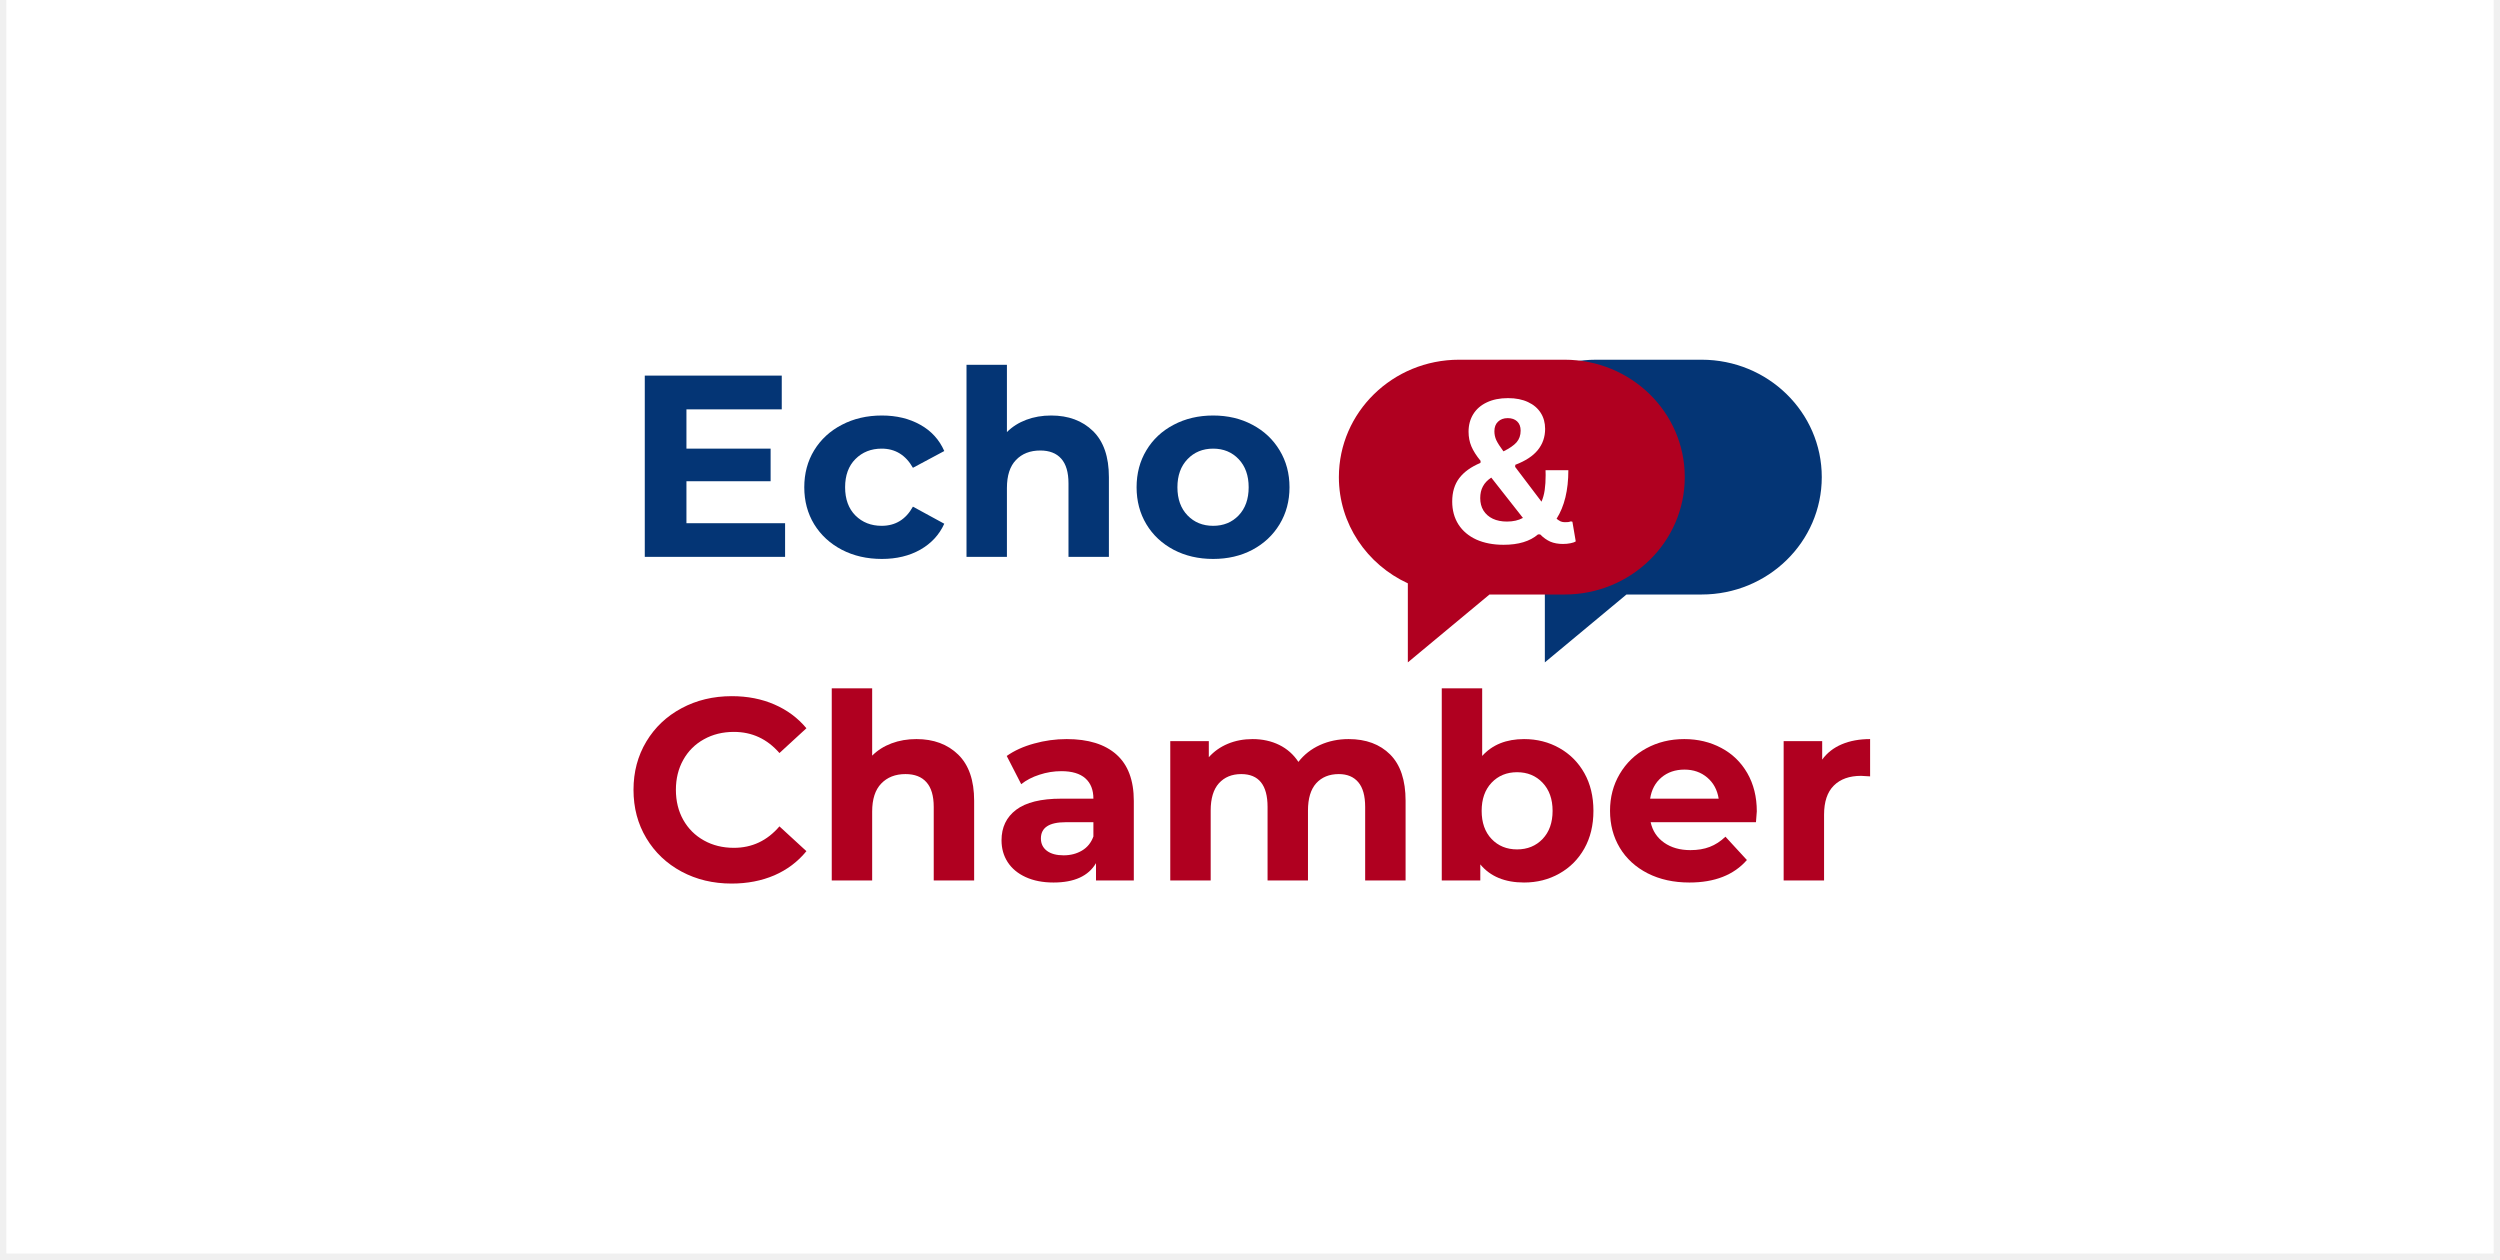
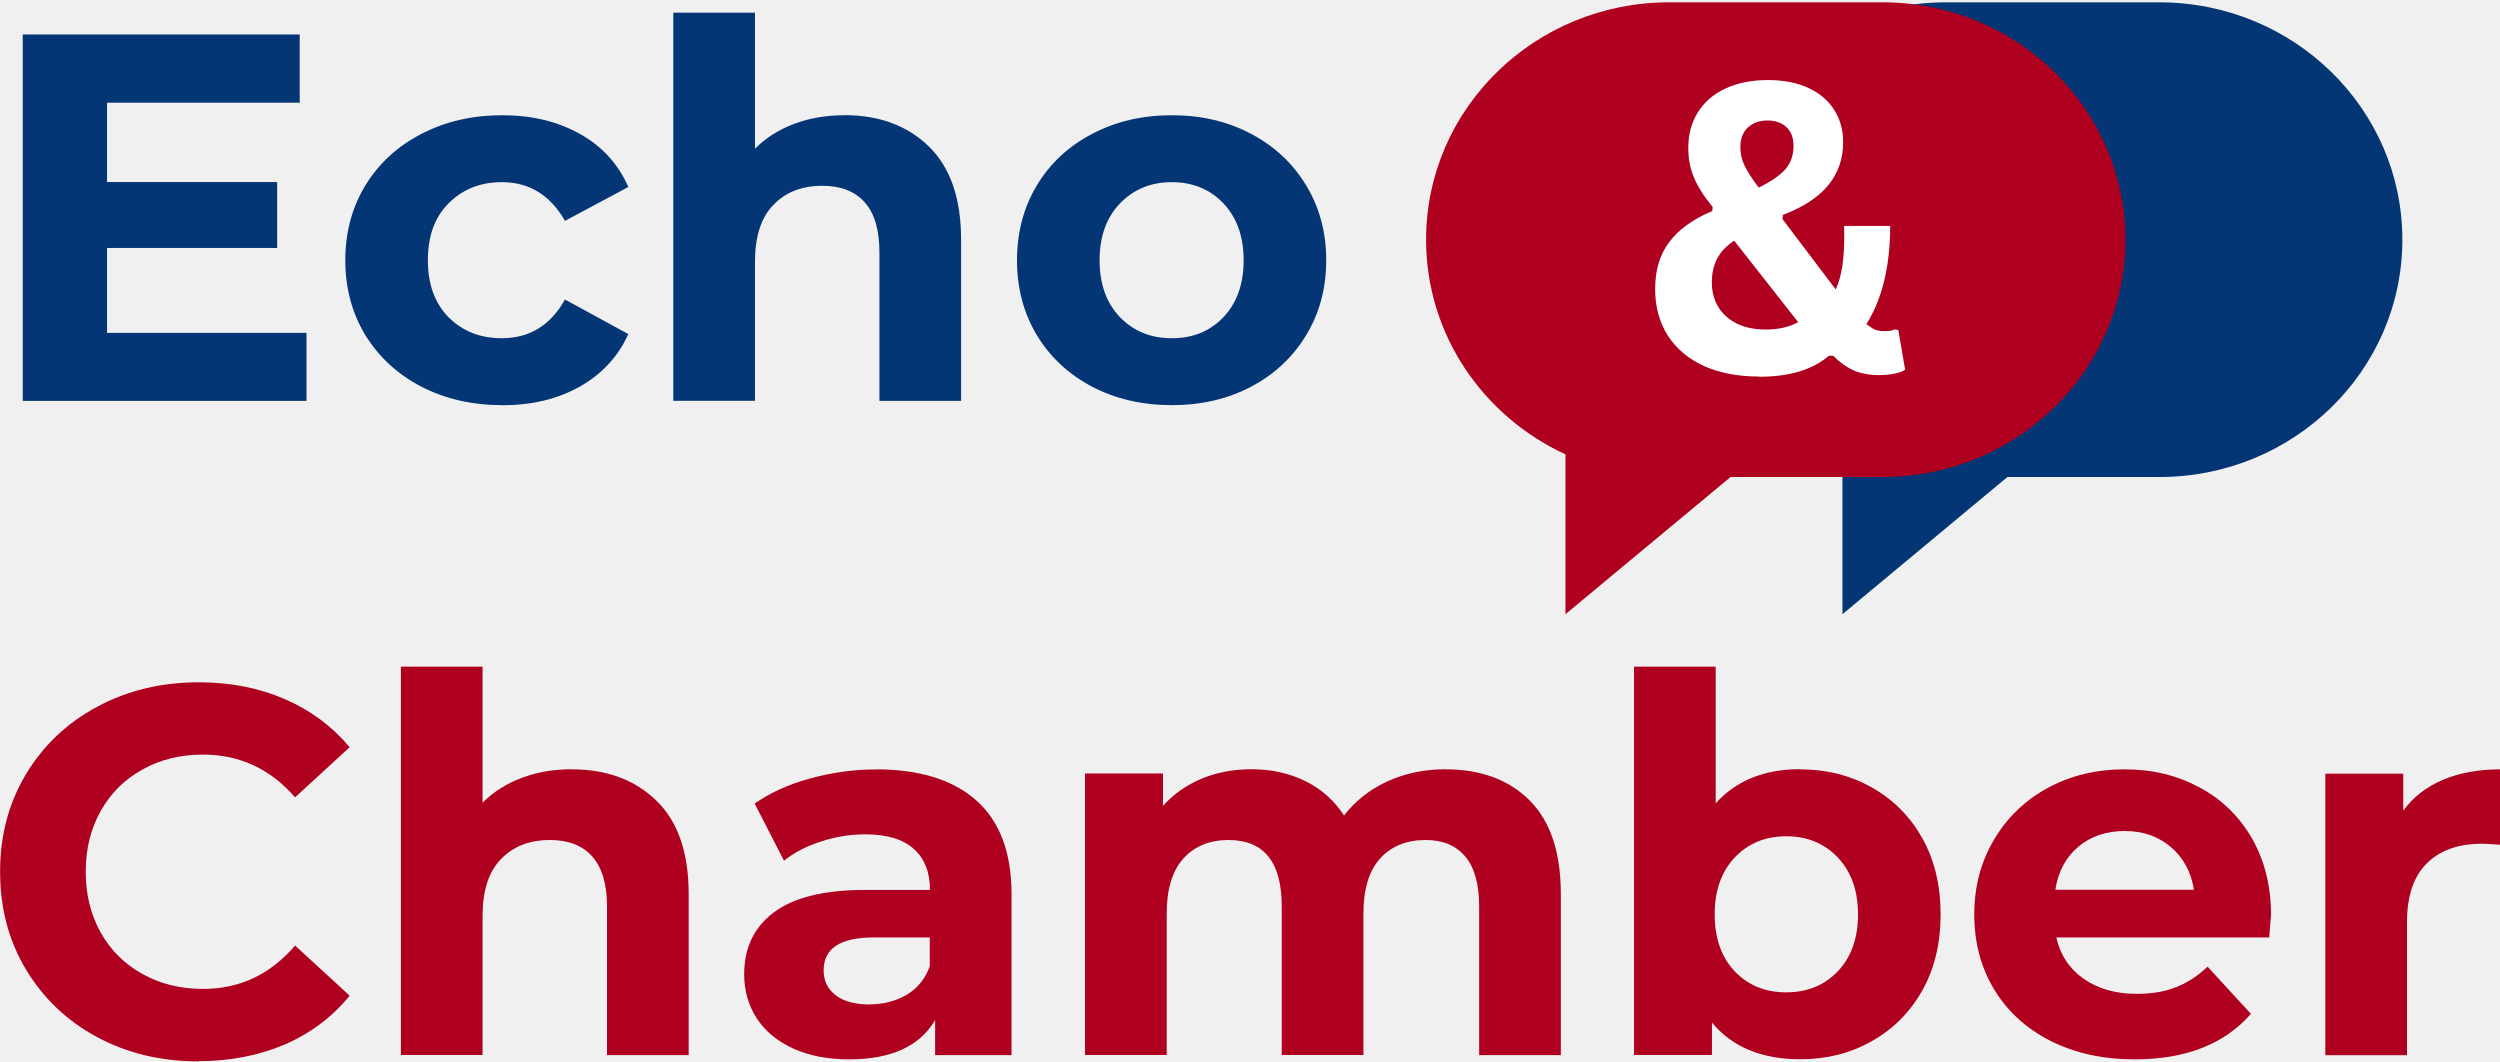
- <svg xmlns="http://www.w3.org/2000/svg" width="500" zoomAndPan="magnify" viewBox="0 0 375 189" height="252" preserveAspectRatio="xMidYMid meet" version="1.0">
+ <svg xmlns="http://www.w3.org/2000/svg" id="Layer_1" version="1.1" viewBox="0 0 247.32 105">
  <defs>
-     <g />
-     <clipPath id="eb16a638dc">
-       <path d="M 0.988 0 L 374.012 0 L 374.012 188.004 L 0.988 188.004 Z M 0.988 0 " clip-rule="nonzero" />
+     <style>
+       .st0 {
+         fill: none;
+       }
+ 
+       .st1 {
+         clip-path: url(#clippath-1);
+       }
+ 
+       .st2 {
+         clip-path: url(#clippath-3);
+       }
+ 
+       .st3 {
+         clip-path: url(#clippath-2);
+       }
+ 
+       .st4 {
+         fill: #fff;
+       }
+ 
+       .st5 {
+         fill: #b00020;
+       }
+ 
+       .st6 {
+         fill: #043575;
+       }
+ 
+       .st7 {
+         clip-path: url(#clippath);
+       }
+     </style>
+     <clipPath id="clippath">
+       <rect class="st0" x="168.48" width="69.28" height="60.77" />
    </clipPath>
-     <clipPath id="00485533e8">
-       <path d="M 221.383 53.781 L 273.34 53.781 L 273.34 99.355 L 221.383 99.355 Z M 221.383 53.781 " clip-rule="nonzero" />
+     <clipPath id="clippath-1">
+       <path class="st0" d="M213.62.23h-21.1c-13.28,0-24.04,10.51-24.04,23.48,0,9.39,5.64,17.48,13.79,21.24v15.81l16.32-13.57h15.03c13.28,0,24.04-10.51,24.04-23.48S226.89.23,213.62.23Z" />
    </clipPath>
-     <clipPath id="b92f5b468d">
-       <path d="M 255.238 53.957 L 239.41 53.957 C 229.453 53.957 221.383 61.84 221.383 71.566 C 221.383 78.609 225.613 84.68 231.727 87.5 L 231.727 99.355 L 243.969 89.176 L 255.238 89.176 C 265.195 89.176 273.266 81.293 273.266 71.566 C 273.266 61.84 265.195 53.957 255.238 53.957 Z M 255.238 53.957 " clip-rule="nonzero" />
+     <clipPath id="clippath-2">
+       <rect class="st0" x="141.08" width="69.28" height="60.77" />
    </clipPath>
-     <clipPath id="7a76624cd4">
-       <path d="M 200.832 53.781 L 252.793 53.781 L 252.793 99.355 L 200.832 99.355 Z M 200.832 53.781 " clip-rule="nonzero" />
-     </clipPath>
-     <clipPath id="aba6dbd74a">
-       <path d="M 234.688 53.957 L 218.859 53.957 C 208.902 53.957 200.832 61.84 200.832 71.566 C 200.832 78.609 205.062 84.68 211.176 87.5 L 211.176 99.355 L 223.422 89.176 L 234.688 89.176 C 244.645 89.176 252.715 81.293 252.715 71.566 C 252.719 61.84 244.645 53.957 234.688 53.957 Z M 234.688 53.957 " clip-rule="nonzero" />
+     <clipPath id="clippath-3">
+       <path class="st0" d="M186.22.23h-21.1c-13.28,0-24.04,10.51-24.04,23.48,0,9.39,5.64,17.48,13.79,21.24v15.81l16.33-13.57h15.02c13.28,0,24.04-10.51,24.04-23.48,0-12.97-10.76-23.48-24.04-23.48Z" />
    </clipPath>
  </defs>
-   <g clip-path="url(#eb16a638dc)">
-     <path fill="#ffffff" d="M 0.988 0 L 374.012 0 L 374.012 188.004 L 0.988 188.004 Z M 0.988 0 " fill-opacity="1" fill-rule="nonzero" />
-     <path fill="#ffffff" d="M 0.988 0 L 374.012 0 L 374.012 188.004 L 0.988 188.004 Z M 0.988 0 " fill-opacity="1" fill-rule="nonzero" />
-   </g>
-   <g clip-path="url(#00485533e8)">
-     <g clip-path="url(#b92f5b468d)">
-       <path fill="#043575" d="M 221.383 53.957 L 273.34 53.957 L 273.34 99.355 L 221.383 99.355 Z M 221.383 53.957 " fill-opacity="1" fill-rule="nonzero" />
+   <g class="st7">
+     <g class="st1">
+       <path class="st6" d="M168.48.23h69.28v60.53h-69.28V.23Z" />
    </g>
  </g>
-   <g fill="#043575" fill-opacity="1">
-     <g transform="translate(93.49736, 83.52896)">
-       <g>
-         <path d="M 24.266 -5.047 L 24.266 0 L 3.219 0 L 3.219 -27.188 L 23.766 -27.188 L 23.766 -22.125 L 9.469 -22.125 L 9.469 -16.234 L 22.094 -16.234 L 22.094 -11.344 L 9.469 -11.344 L 9.469 -5.047 Z M 24.266 -5.047 " />
-       </g>
+   <path class="st6" d="M30.32,32.93v6.73H2.25V3.41h27.4v6.75H10.59v7.85h16.83v6.52H10.59v8.4h19.73Z" />
+   <path class="st6" d="M49.68,40.08c-2.97,0-5.64-.61-8-1.83-2.36-1.23-4.21-2.94-5.54-5.1-1.32-2.18-1.98-4.65-1.98-7.4s.66-5.23,1.98-7.4c1.33-2.18,3.18-3.88,5.54-5.1,2.36-1.23,5.03-1.85,8-1.85s5.49.62,7.69,1.85c2.19,1.22,3.79,2.97,4.79,5.25l-6.27,3.35c-1.45-2.55-3.53-3.83-6.25-3.83-2.11,0-3.86.7-5.25,2.08s-2.06,3.26-2.06,5.65.69,4.26,2.06,5.65c1.39,1.38,3.14,2.06,5.25,2.06,2.75,0,4.83-1.28,6.25-3.83l6.27,3.42c-1,2.21-2.6,3.94-4.79,5.19-2.2,1.24-4.76,1.85-7.69,1.85Z" />
+   <path class="st6" d="M83.54,11.39c3.44,0,6.23,1.04,8.35,3.1,2.13,2.07,3.19,5.15,3.19,9.23v15.94h-8.08v-14.71c0-2.21-.49-3.85-1.46-4.94-.96-1.08-2.35-1.63-4.19-1.63-2.03,0-3.65.64-4.85,1.9-1.21,1.25-1.81,3.12-1.81,5.6v13.77h-8.08V1.25h8.08v13.46c1.07-1.07,2.36-1.89,3.88-2.46,1.51-.57,3.17-.85,4.98-.85Z" />
+   <path class="st6" d="M115.93,40.08c-2.93,0-5.56-.61-7.9-1.83-2.33-1.23-4.16-2.94-5.46-5.1-1.31-2.18-1.96-4.65-1.96-7.4s.65-5.23,1.96-7.4c1.3-2.18,3.13-3.88,5.46-5.1,2.33-1.23,4.96-1.85,7.9-1.85s5.55.62,7.85,1.85c2.32,1.22,4.13,2.93,5.44,5.1,1.32,2.17,1.98,4.64,1.98,7.4s-.66,5.22-1.98,7.4c-1.31,2.17-3.12,3.87-5.44,5.1-2.31,1.22-4.93,1.83-7.85,1.83ZM115.93,33.46c2.07,0,3.77-.69,5.1-2.08,1.33-1.4,2-3.28,2-5.63s-.67-4.22-2-5.63c-1.33-1.4-3.04-2.1-5.1-2.1s-3.78.7-5.13,2.1c-1.35,1.41-2.02,3.28-2.02,5.63s.67,4.22,2.02,5.63c1.34,1.39,3.05,2.08,5.13,2.08Z" />
+   <path class="st5" d="M19.63,105c-3.7,0-7.04-.8-10.02-2.4-2.99-1.61-5.33-3.84-7.04-6.69-1.71-2.84-2.56-6.07-2.56-9.67s.85-6.8,2.56-9.65c1.71-2.84,4.05-5.07,7.04-6.67,2.98-1.61,6.34-2.42,10.06-2.42,3.14,0,5.98.56,8.52,1.67,2.54,1.1,4.67,2.68,6.4,4.75l-5.4,4.96c-2.45-2.82-5.48-4.23-9.1-4.23-2.24,0-4.24.49-6,1.48-1.77.97-3.14,2.34-4.13,4.1-.99,1.77-1.48,3.77-1.48,6s.49,4.26,1.48,6.02c.98,1.75,2.36,3.12,4.13,4.1,1.76.99,3.76,1.48,6,1.48,3.63,0,6.66-1.43,9.1-4.29l5.4,4.96c-1.72,2.11-3.86,3.72-6.42,4.83-2.56,1.09-5.41,1.65-8.54,1.65Z" />
+   <path class="st5" d="M56.59,76.11c3.44,0,6.23,1.04,8.35,3.1,2.13,2.07,3.19,5.15,3.19,9.23v15.94h-8.08v-14.71c0-2.21-.49-3.85-1.46-4.94-.96-1.08-2.35-1.63-4.19-1.63-2.03,0-3.65.64-4.85,1.9-1.21,1.25-1.81,3.12-1.81,5.6v13.77h-8.08v-38.42h8.08v13.46c1.07-1.07,2.36-1.89,3.88-2.46,1.51-.57,3.17-.85,4.98-.85Z" />
+   <path class="st5" d="M86.65,76.11c4.32,0,7.63,1.03,9.94,3.08,2.32,2.06,3.48,5.16,3.48,9.29v15.9h-7.56v-3.46c-1.52,2.58-4.35,3.88-8.5,3.88-2.14,0-3.99-.36-5.56-1.08-1.57-.72-2.77-1.72-3.6-3-.82-1.28-1.23-2.73-1.23-4.35,0-2.59.97-4.63,2.92-6.1,1.96-1.48,4.97-2.23,9.04-2.23h6.42c0-1.76-.54-3.11-1.6-4.06-1.07-.96-2.68-1.44-4.81-1.44-1.49,0-2.95.24-4.38.71-1.43.46-2.65,1.09-3.65,1.9l-2.9-5.65c1.51-1.07,3.33-1.9,5.46-2.48,2.13-.59,4.3-.9,6.54-.9ZM86.02,99.36c1.39,0,2.61-.32,3.69-.96,1.07-.64,1.82-1.57,2.27-2.81v-2.85h-5.54c-3.31,0-4.96,1.08-4.96,3.25,0,1.04.4,1.87,1.21,2.48.8.6,1.92.9,3.33.9Z" />
+   <path class="st5" d="M143.02,76.11c3.48,0,6.26,1.03,8.31,3.08,2.05,2.06,3.08,5.14,3.08,9.25v15.94h-8.08v-14.71c0-2.21-.46-3.85-1.38-4.94s-2.22-1.63-3.9-1.63c-1.91,0-3.41.61-4.52,1.83-1.1,1.22-1.65,3.04-1.65,5.46v13.98h-8.08v-14.71c0-4.38-1.76-6.56-5.27-6.56-1.86,0-3.35.61-4.46,1.83-1.1,1.22-1.65,3.04-1.65,5.46v13.98h-8.08v-27.85h7.71v3.21c1.04-1.17,2.31-2.06,3.81-2.69s3.15-.94,4.94-.94c1.97,0,3.75.39,5.33,1.17,1.58.78,2.86,1.91,3.83,3.4,1.14-1.46,2.57-2.58,4.31-3.38,1.75-.79,3.66-1.19,5.73-1.19Z" />
+   <path class="st5" d="M178.11,76.11c2.59,0,4.95.6,7.06,1.79,2.13,1.2,3.79,2.87,5,5.02,1.21,2.16,1.81,4.67,1.81,7.54s-.6,5.37-1.81,7.52c-1.21,2.16-2.88,3.83-5,5.02-2.11,1.2-4.47,1.79-7.06,1.79-3.83,0-6.75-1.21-8.75-3.63v3.21h-7.71v-38.42h8.08v13.52c2.03-2.25,4.82-3.38,8.38-3.38ZM176.71,98.17c2.07,0,3.77-.69,5.1-2.08,1.33-1.4,2-3.28,2-5.63s-.67-4.22-2-5.63c-1.33-1.4-3.04-2.1-5.1-2.1s-3.77.7-5.1,2.1c-1.32,1.41-1.98,3.28-1.98,5.63s.66,4.22,1.98,5.63c1.33,1.39,3.03,2.08,5.1,2.08Z" />
+   <path class="st5" d="M224.66,90.57c0,.1-.06.82-.17,2.17h-21.06c.38,1.72,1.27,3.08,2.69,4.08s3.17,1.5,5.27,1.5c1.46,0,2.74-.21,3.85-.65,1.13-.43,2.17-1.11,3.15-2.04l4.29,4.67c-2.63,3-6.46,4.5-11.5,4.5-3.14,0-5.92-.61-8.33-1.83-2.42-1.23-4.28-2.94-5.58-5.1-1.31-2.18-1.96-4.65-1.96-7.4s.65-5.19,1.94-7.38c1.29-2.19,3.06-3.9,5.31-5.13,2.26-1.23,4.8-1.85,7.6-1.85s5.19.59,7.4,1.77c2.21,1.17,3.94,2.85,5.21,5.04,1.26,2.2,1.9,4.74,1.9,7.65ZM210.2,82.21c-1.83,0-3.37.52-4.6,1.56-1.24,1.04-1.99,2.46-2.27,4.25h13.71c-.28-1.76-1.04-3.17-2.29-4.23-1.24-1.05-2.75-1.58-4.54-1.58Z" />
+   <path class="st5" d="M237.74,80.21c.97-1.34,2.28-2.36,3.92-3.06,1.64-.69,3.53-1.04,5.67-1.04v7.46c-.91-.07-1.51-.1-1.81-.1-2.32,0-4.14.65-5.44,1.94-1.31,1.29-1.96,3.24-1.96,5.83v13.15h-8.08v-27.85h7.71v3.69Z" />
+   <g class="st3">
+     <g class="st2">
+       <path class="st5" d="M141.08.23h69.28v60.53h-69.28V.23Z" />
    </g>
  </g>
-   <g fill="#043575" fill-opacity="1">
-     <g transform="translate(119.3912, 83.52896)">
-       <g>
-         <path d="M 12.891 0.312 C 10.66 0.312 8.66 -0.145 6.891 -1.062 C 5.117 -1.988 3.734 -3.266 2.734 -4.891 C 1.742 -6.523 1.25 -8.375 1.25 -10.438 C 1.25 -12.508 1.742 -14.359 2.734 -15.984 C 3.734 -17.617 5.117 -18.895 6.891 -19.812 C 8.66 -20.738 10.66 -21.203 12.891 -21.203 C 15.086 -21.203 17.008 -20.738 18.656 -19.812 C 20.301 -18.895 21.5 -17.582 22.25 -15.875 L 17.547 -13.359 C 16.461 -15.273 14.898 -16.234 12.859 -16.234 C 11.273 -16.234 9.961 -15.711 8.922 -14.672 C 7.891 -13.641 7.375 -12.227 7.375 -10.438 C 7.375 -8.656 7.891 -7.242 8.922 -6.203 C 9.961 -5.172 11.273 -4.656 12.859 -4.656 C 14.922 -4.656 16.484 -5.613 17.547 -7.531 L 22.25 -4.969 C 21.5 -3.312 20.301 -2.016 18.656 -1.078 C 17.008 -0.148 15.086 0.312 12.891 0.312 Z M 12.891 0.312 " />
-       </g>
-     </g>
-   </g>
-   <g fill="#043575" fill-opacity="1">
-     <g transform="translate(142.1793, 83.52896)">
-       <g>
-         <path d="M 15.5 -21.203 C 18.082 -21.203 20.172 -20.426 21.766 -18.875 C 23.359 -17.32 24.156 -15.016 24.156 -11.953 L 24.156 0 L 18.094 0 L 18.094 -11.031 C 18.094 -12.688 17.727 -13.922 17 -14.734 C 16.281 -15.547 15.234 -15.953 13.859 -15.953 C 12.336 -15.953 11.125 -15.477 10.219 -14.531 C 9.312 -13.594 8.859 -12.191 8.859 -10.328 L 8.859 0 L 2.797 0 L 2.797 -28.812 L 8.859 -28.812 L 8.859 -18.719 C 9.66 -19.52 10.629 -20.133 11.766 -20.562 C 12.898 -20.988 14.145 -21.203 15.5 -21.203 Z M 15.5 -21.203 " />
-       </g>
-     </g>
-   </g>
-   <g fill="#043575" fill-opacity="1">
-     <g transform="translate(169.2377, 83.52896)">
-       <g>
-         <path d="M 12.734 0.312 C 10.535 0.312 8.562 -0.145 6.812 -1.062 C 5.062 -1.988 3.695 -3.266 2.719 -4.891 C 1.738 -6.523 1.25 -8.375 1.25 -10.438 C 1.25 -12.508 1.738 -14.359 2.719 -15.984 C 3.695 -17.617 5.062 -18.895 6.812 -19.812 C 8.562 -20.738 10.535 -21.203 12.734 -21.203 C 14.93 -21.203 16.895 -20.738 18.625 -19.812 C 20.363 -18.895 21.723 -17.617 22.703 -15.984 C 23.691 -14.359 24.188 -12.508 24.188 -10.438 C 24.188 -8.375 23.691 -6.523 22.703 -4.891 C 21.723 -3.266 20.363 -1.988 18.625 -1.062 C 16.895 -0.145 14.93 0.312 12.734 0.312 Z M 12.734 -4.656 C 14.285 -4.656 15.562 -5.176 16.562 -6.219 C 17.562 -7.27 18.062 -8.676 18.062 -10.438 C 18.062 -12.195 17.562 -13.602 16.562 -14.656 C 15.562 -15.707 14.285 -16.234 12.734 -16.234 C 11.18 -16.234 9.898 -15.707 8.891 -14.656 C 7.879 -13.602 7.375 -12.195 7.375 -10.438 C 7.375 -8.676 7.879 -7.27 8.891 -6.219 C 9.898 -5.176 11.18 -4.656 12.734 -4.656 Z M 12.734 -4.656 " />
-       </g>
-     </g>
-   </g>
-   <g fill="#b00020" fill-opacity="1">
-     <g transform="translate(93.50934, 132.0655)">
-       <g>
-         <path d="M 16.234 0.469 C 13.461 0.469 10.957 -0.129 8.719 -1.328 C 6.477 -2.535 4.719 -4.207 3.438 -6.344 C 2.156 -8.477 1.516 -10.895 1.516 -13.594 C 1.516 -16.281 2.156 -18.691 3.438 -20.828 C 4.719 -22.961 6.477 -24.629 8.719 -25.828 C 10.957 -27.035 13.473 -27.641 16.266 -27.641 C 18.617 -27.641 20.75 -27.223 22.656 -26.391 C 24.562 -25.566 26.16 -24.379 27.453 -22.828 L 23.406 -19.109 C 21.57 -21.223 19.297 -22.281 16.578 -22.281 C 14.898 -22.281 13.398 -21.91 12.078 -21.172 C 10.754 -20.441 9.723 -19.414 8.984 -18.094 C 8.242 -16.77 7.875 -15.27 7.875 -13.594 C 7.875 -11.906 8.242 -10.398 8.984 -9.078 C 9.723 -7.766 10.754 -6.738 12.078 -6 C 13.398 -5.258 14.898 -4.891 16.578 -4.891 C 19.297 -4.891 21.57 -5.961 23.406 -8.109 L 27.453 -4.391 C 26.16 -2.805 24.555 -1.598 22.641 -0.766 C 20.723 0.055 18.586 0.469 16.234 0.469 Z M 16.234 0.469 " />
-       </g>
-     </g>
-   </g>
-   <g fill="#b00020" fill-opacity="1">
-     <g transform="translate(121.9654, 132.0655)">
-       <g>
-         <path d="M 15.5 -21.203 C 18.082 -21.203 20.172 -20.426 21.766 -18.875 C 23.359 -17.32 24.156 -15.016 24.156 -11.953 L 24.156 0 L 18.094 0 L 18.094 -11.031 C 18.094 -12.688 17.727 -13.922 17 -14.734 C 16.281 -15.547 15.234 -15.953 13.859 -15.953 C 12.336 -15.953 11.125 -15.477 10.219 -14.531 C 9.312 -13.594 8.859 -12.191 8.859 -10.328 L 8.859 0 L 2.797 0 L 2.797 -28.812 L 8.859 -28.812 L 8.859 -18.719 C 9.66 -19.52 10.629 -20.133 11.766 -20.562 C 12.898 -20.988 14.145 -21.203 15.5 -21.203 Z M 15.5 -21.203 " />
-       </g>
-     </g>
-   </g>
-   <g fill="#b00020" fill-opacity="1">
-     <g transform="translate(148.7909, 132.0655)">
-       <g>
-         <path d="M 11.219 -21.203 C 14.457 -21.203 16.941 -20.43 18.672 -18.891 C 20.41 -17.348 21.281 -15.023 21.281 -11.922 L 21.281 0 L 15.609 0 L 15.609 -2.594 C 14.473 -0.656 12.348 0.312 9.234 0.312 C 7.629 0.312 6.238 0.039 5.062 -0.5 C 3.883 -1.039 2.984 -1.789 2.359 -2.75 C 1.742 -3.707 1.438 -4.797 1.438 -6.016 C 1.438 -7.961 2.164 -9.488 3.625 -10.594 C 5.094 -11.707 7.352 -12.266 10.406 -12.266 L 15.219 -12.266 C 15.219 -13.586 14.816 -14.602 14.016 -15.312 C 13.211 -16.031 12.008 -16.391 10.406 -16.391 C 9.289 -16.391 8.195 -16.211 7.125 -15.859 C 6.051 -15.516 5.141 -15.039 4.391 -14.438 L 2.219 -18.672 C 3.352 -19.473 4.719 -20.094 6.312 -20.531 C 7.906 -20.977 9.539 -21.203 11.219 -21.203 Z M 10.75 -3.766 C 11.789 -3.766 12.711 -4.004 13.516 -4.484 C 14.316 -4.961 14.883 -5.664 15.219 -6.594 L 15.219 -8.734 L 11.062 -8.734 C 8.582 -8.734 7.344 -7.922 7.344 -6.297 C 7.344 -5.516 7.645 -4.895 8.25 -4.438 C 8.852 -3.988 9.688 -3.766 10.75 -3.766 Z M 10.75 -3.766 " />
-       </g>
-     </g>
-   </g>
-   <g fill="#b00020" fill-opacity="1">
-     <g transform="translate(172.7436, 132.0655)">
-       <g>
-         <path d="M 29.547 -21.203 C 32.16 -21.203 34.238 -20.43 35.781 -18.891 C 37.32 -17.348 38.094 -15.035 38.094 -11.953 L 38.094 0 L 32.031 0 L 32.031 -11.031 C 32.031 -12.688 31.688 -13.922 31 -14.734 C 30.312 -15.547 29.336 -15.953 28.078 -15.953 C 26.648 -15.953 25.52 -15.492 24.688 -14.578 C 23.863 -13.66 23.453 -12.297 23.453 -10.484 L 23.453 0 L 17.391 0 L 17.391 -11.031 C 17.391 -14.312 16.07 -15.953 13.438 -15.953 C 12.039 -15.953 10.926 -15.492 10.094 -14.578 C 9.27 -13.66 8.859 -12.297 8.859 -10.484 L 8.859 0 L 2.797 0 L 2.797 -20.891 L 8.578 -20.891 L 8.578 -18.484 C 9.359 -19.359 10.312 -20.031 11.438 -20.5 C 12.562 -20.969 13.797 -21.203 15.141 -21.203 C 16.617 -21.203 17.953 -20.91 19.141 -20.328 C 20.328 -19.742 21.285 -18.895 22.016 -17.781 C 22.867 -18.875 23.945 -19.719 25.25 -20.312 C 26.562 -20.906 27.992 -21.203 29.547 -21.203 Z M 29.547 -21.203 " />
-       </g>
-     </g>
-   </g>
-   <g fill="#b00020" fill-opacity="1">
-     <g transform="translate(213.4672, 132.0655)">
-       <g>
-         <path d="M 15.141 -21.203 C 17.086 -21.203 18.852 -20.754 20.438 -19.859 C 22.031 -18.961 23.281 -17.707 24.188 -16.094 C 25.094 -14.477 25.547 -12.594 25.547 -10.438 C 25.547 -8.289 25.094 -6.41 24.188 -4.797 C 23.281 -3.18 22.031 -1.926 20.438 -1.031 C 18.852 -0.133 17.086 0.312 15.141 0.312 C 12.266 0.312 10.078 -0.594 8.578 -2.406 L 8.578 0 L 2.797 0 L 2.797 -28.812 L 8.859 -28.812 L 8.859 -18.672 C 10.379 -20.359 12.473 -21.203 15.141 -21.203 Z M 14.094 -4.656 C 15.645 -4.656 16.922 -5.176 17.922 -6.219 C 18.922 -7.27 19.422 -8.676 19.422 -10.438 C 19.422 -12.195 18.922 -13.602 17.922 -14.656 C 16.922 -15.707 15.645 -16.234 14.094 -16.234 C 12.539 -16.234 11.266 -15.707 10.266 -14.656 C 9.273 -13.602 8.781 -12.195 8.781 -10.438 C 8.781 -8.676 9.273 -7.27 10.266 -6.219 C 11.266 -5.176 12.539 -4.656 14.094 -4.656 Z M 14.094 -4.656 " />
-       </g>
-     </g>
-   </g>
-   <g fill="#b00020" fill-opacity="1">
-     <g transform="translate(240.2539, 132.0655)">
-       <g>
-         <path d="M 23.266 -10.359 C 23.266 -10.285 23.223 -9.742 23.141 -8.734 L 7.344 -8.734 C 7.625 -7.441 8.297 -6.422 9.359 -5.672 C 10.422 -4.922 11.738 -4.547 13.312 -4.547 C 14.406 -4.547 15.367 -4.707 16.203 -5.031 C 17.047 -5.352 17.832 -5.863 18.562 -6.562 L 21.781 -3.062 C 19.812 -0.812 16.938 0.312 13.156 0.312 C 10.801 0.312 8.719 -0.145 6.906 -1.062 C 5.094 -1.988 3.695 -3.266 2.719 -4.891 C 1.738 -6.523 1.25 -8.375 1.25 -10.438 C 1.25 -12.488 1.734 -14.332 2.703 -15.969 C 3.672 -17.613 5 -18.895 6.688 -19.812 C 8.383 -20.738 10.285 -21.203 12.391 -21.203 C 14.43 -21.203 16.281 -20.758 17.938 -19.875 C 19.594 -19 20.895 -17.738 21.844 -16.094 C 22.789 -14.445 23.266 -12.535 23.266 -10.359 Z M 12.422 -16.625 C 11.047 -16.625 9.895 -16.234 8.969 -15.453 C 8.039 -14.672 7.473 -13.609 7.266 -12.266 L 17.547 -12.266 C 17.336 -13.586 16.766 -14.645 15.828 -15.438 C 14.898 -16.227 13.766 -16.625 12.422 -16.625 Z M 12.422 -16.625 " />
-       </g>
-     </g>
-   </g>
-   <g fill="#b00020" fill-opacity="1">
-     <g transform="translate(264.7501, 132.0655)">
-       <g>
-         <path d="M 8.578 -18.125 C 9.305 -19.133 10.285 -19.898 11.516 -20.422 C 12.742 -20.941 14.16 -21.203 15.766 -21.203 L 15.766 -15.609 C 15.086 -15.66 14.633 -15.688 14.406 -15.688 C 12.664 -15.688 11.305 -15.203 10.328 -14.234 C 9.348 -13.266 8.859 -11.805 8.859 -9.859 L 8.859 0 L 2.797 0 L 2.797 -20.891 L 8.578 -20.891 Z M 8.578 -18.125 " />
-       </g>
-     </g>
-   </g>
-   <g clip-path="url(#7a76624cd4)">
-     <g clip-path="url(#aba6dbd74a)">
-       <path fill="#b00020" d="M 200.832 53.957 L 252.793 53.957 L 252.793 99.355 L 200.832 99.355 Z M 200.832 53.957 " fill-opacity="1" fill-rule="nonzero" />
-     </g>
-   </g>
-   <g fill="#ffffff" fill-opacity="1">
-     <g transform="translate(216.7839, 81.40621)">
-       <g>
-         <path d="M 8.75 0.312 C 7.195 0.312 5.836 0.051 4.672 -0.469 C 3.516 -1 2.617 -1.754 1.984 -2.734 C 1.359 -3.723 1.047 -4.867 1.047 -6.172 C 1.047 -7.578 1.395 -8.742 2.094 -9.672 C 2.801 -10.609 3.863 -11.375 5.281 -11.969 L 5.312 -12.266 C 4.664 -13.055 4.203 -13.785 3.922 -14.453 C 3.641 -15.117 3.5 -15.852 3.5 -16.656 C 3.5 -17.645 3.734 -18.52 4.203 -19.281 C 4.672 -20.039 5.348 -20.629 6.234 -21.047 C 7.129 -21.473 8.191 -21.688 9.422 -21.688 C 10.586 -21.688 11.586 -21.488 12.422 -21.094 C 13.254 -20.707 13.891 -20.164 14.328 -19.469 C 14.766 -18.781 14.984 -17.984 14.984 -17.078 C 14.984 -15.859 14.617 -14.801 13.891 -13.906 C 13.172 -13.008 12.047 -12.27 10.516 -11.688 L 10.484 -11.375 L 14.438 -6.156 C 14.664 -6.664 14.828 -7.25 14.922 -7.906 C 15.016 -8.562 15.062 -9.305 15.062 -10.141 L 15.047 -10.875 L 18.469 -10.875 C 18.469 -7.875 17.879 -5.445 16.703 -3.594 C 16.941 -3.406 17.148 -3.27 17.328 -3.188 C 17.516 -3.113 17.719 -3.078 17.938 -3.078 C 18.133 -3.078 18.297 -3.082 18.422 -3.094 C 18.555 -3.113 18.703 -3.148 18.859 -3.203 L 19.078 -3.141 L 19.578 -0.203 C 19.398 -0.078 19.141 0.016 18.797 0.078 C 18.453 0.148 18.07 0.188 17.656 0.188 C 16.938 0.188 16.305 0.07 15.766 -0.156 C 15.234 -0.395 14.723 -0.758 14.234 -1.25 L 13.922 -1.25 C 12.711 -0.207 10.988 0.312 8.75 0.312 Z M 8.734 -13.703 C 9.641 -14.148 10.297 -14.602 10.703 -15.062 C 11.109 -15.531 11.312 -16.113 11.312 -16.812 C 11.312 -17.414 11.133 -17.879 10.781 -18.203 C 10.438 -18.523 9.969 -18.688 9.375 -18.688 C 8.77 -18.688 8.285 -18.508 7.922 -18.156 C 7.555 -17.812 7.375 -17.332 7.375 -16.719 C 7.375 -16.25 7.469 -15.805 7.656 -15.391 C 7.852 -14.973 8.211 -14.41 8.734 -13.703 Z M 9.266 -3.172 C 10.191 -3.172 10.988 -3.352 11.656 -3.719 L 6.906 -9.766 C 6.344 -9.398 5.926 -8.961 5.656 -8.453 C 5.383 -7.953 5.25 -7.363 5.25 -6.688 C 5.25 -5.977 5.41 -5.359 5.734 -4.828 C 6.066 -4.297 6.535 -3.883 7.141 -3.594 C 7.742 -3.312 8.453 -3.172 9.266 -3.172 Z M 9.266 -3.172 " />
-       </g>
-     </g>
-   </g>
+   <path class="st4" d="M174.01,37.25c-2.07,0-3.89-.35-5.44-1.04-1.54-.71-2.74-1.71-3.58-3.02-.83-1.32-1.25-2.84-1.25-4.58,0-1.88.46-3.43,1.4-4.67.94-1.25,2.36-2.27,4.25-3.06l.04-.4c-.86-1.05-1.48-2.03-1.85-2.92-.38-.89-.56-1.86-.56-2.94,0-1.32.31-2.48.94-3.5.63-1.01,1.53-1.8,2.71-2.35,1.19-.57,2.61-.85,4.25-.85,1.55,0,2.89.27,4,.79,1.11.52,1.96,1.24,2.54,2.17.58.92.88,1.98.88,3.19,0,1.63-.49,3.04-1.46,4.23-.96,1.2-2.46,2.18-4.5,2.96l-.04.42,5.27,6.96c.3-.68.52-1.46.65-2.33s.19-1.86.19-2.98l-.02-.98h4.56c0,4-.79,7.24-2.35,9.71.32.25.59.43.83.54.25.1.52.15.81.15.26,0,.48,0,.65-.02.18-.03.38-.07.58-.15l.29.08.67,3.92c-.24.17-.58.29-1.04.38-.46.09-.97.15-1.52.15-.96,0-1.8-.16-2.52-.46-.71-.32-1.39-.8-2.04-1.46h-.42c-1.61,1.39-3.91,2.08-6.9,2.08ZM173.99,18.56c1.21-.59,2.08-1.2,2.63-1.81.54-.63.81-1.4.81-2.33,0-.8-.24-1.42-.71-1.85-.46-.43-1.08-.65-1.88-.65s-1.45.24-1.94.71c-.49.46-.73,1.1-.73,1.92,0,.63.13,1.22.38,1.77.26.56.74,1.31,1.44,2.25ZM174.7,32.6c1.23,0,2.3-.24,3.19-.73l-6.33-8.06c-.75.49-1.31,1.07-1.67,1.75-.36.67-.54,1.45-.54,2.35,0,.95.21,1.77.65,2.48.44.71,1.07,1.26,1.88,1.65.8.38,1.75.56,2.83.56Z" />
</svg>
